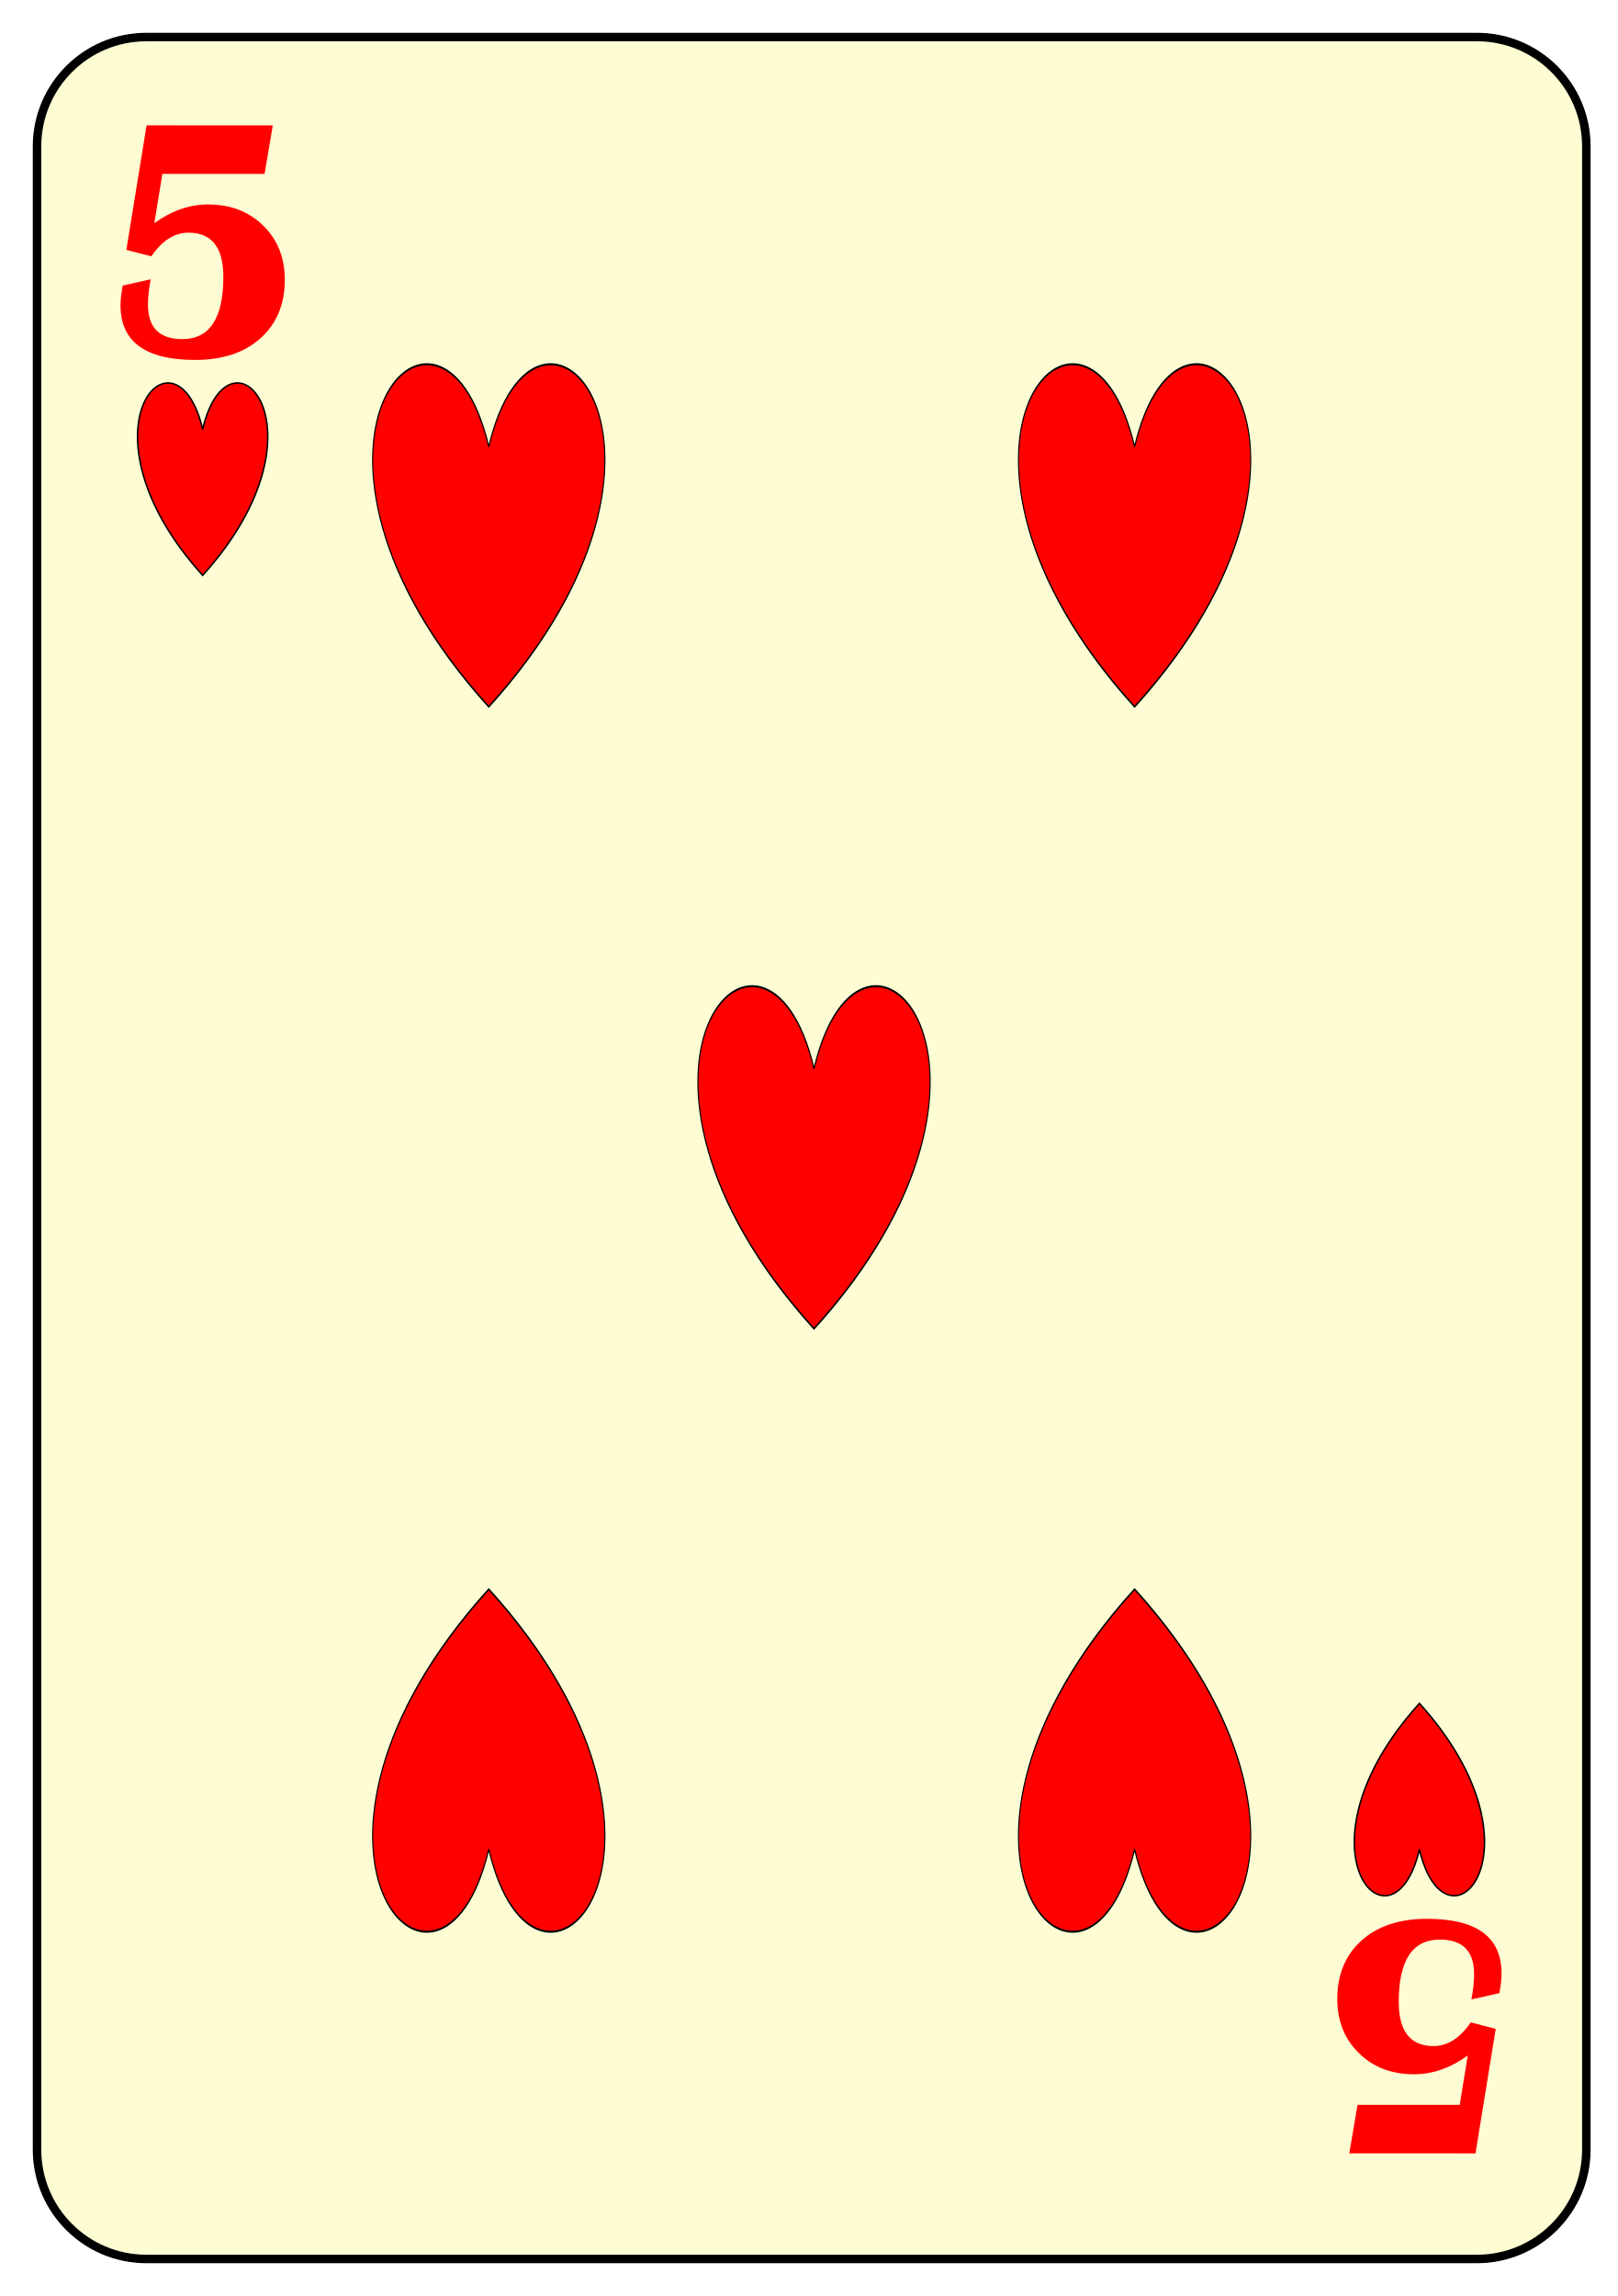
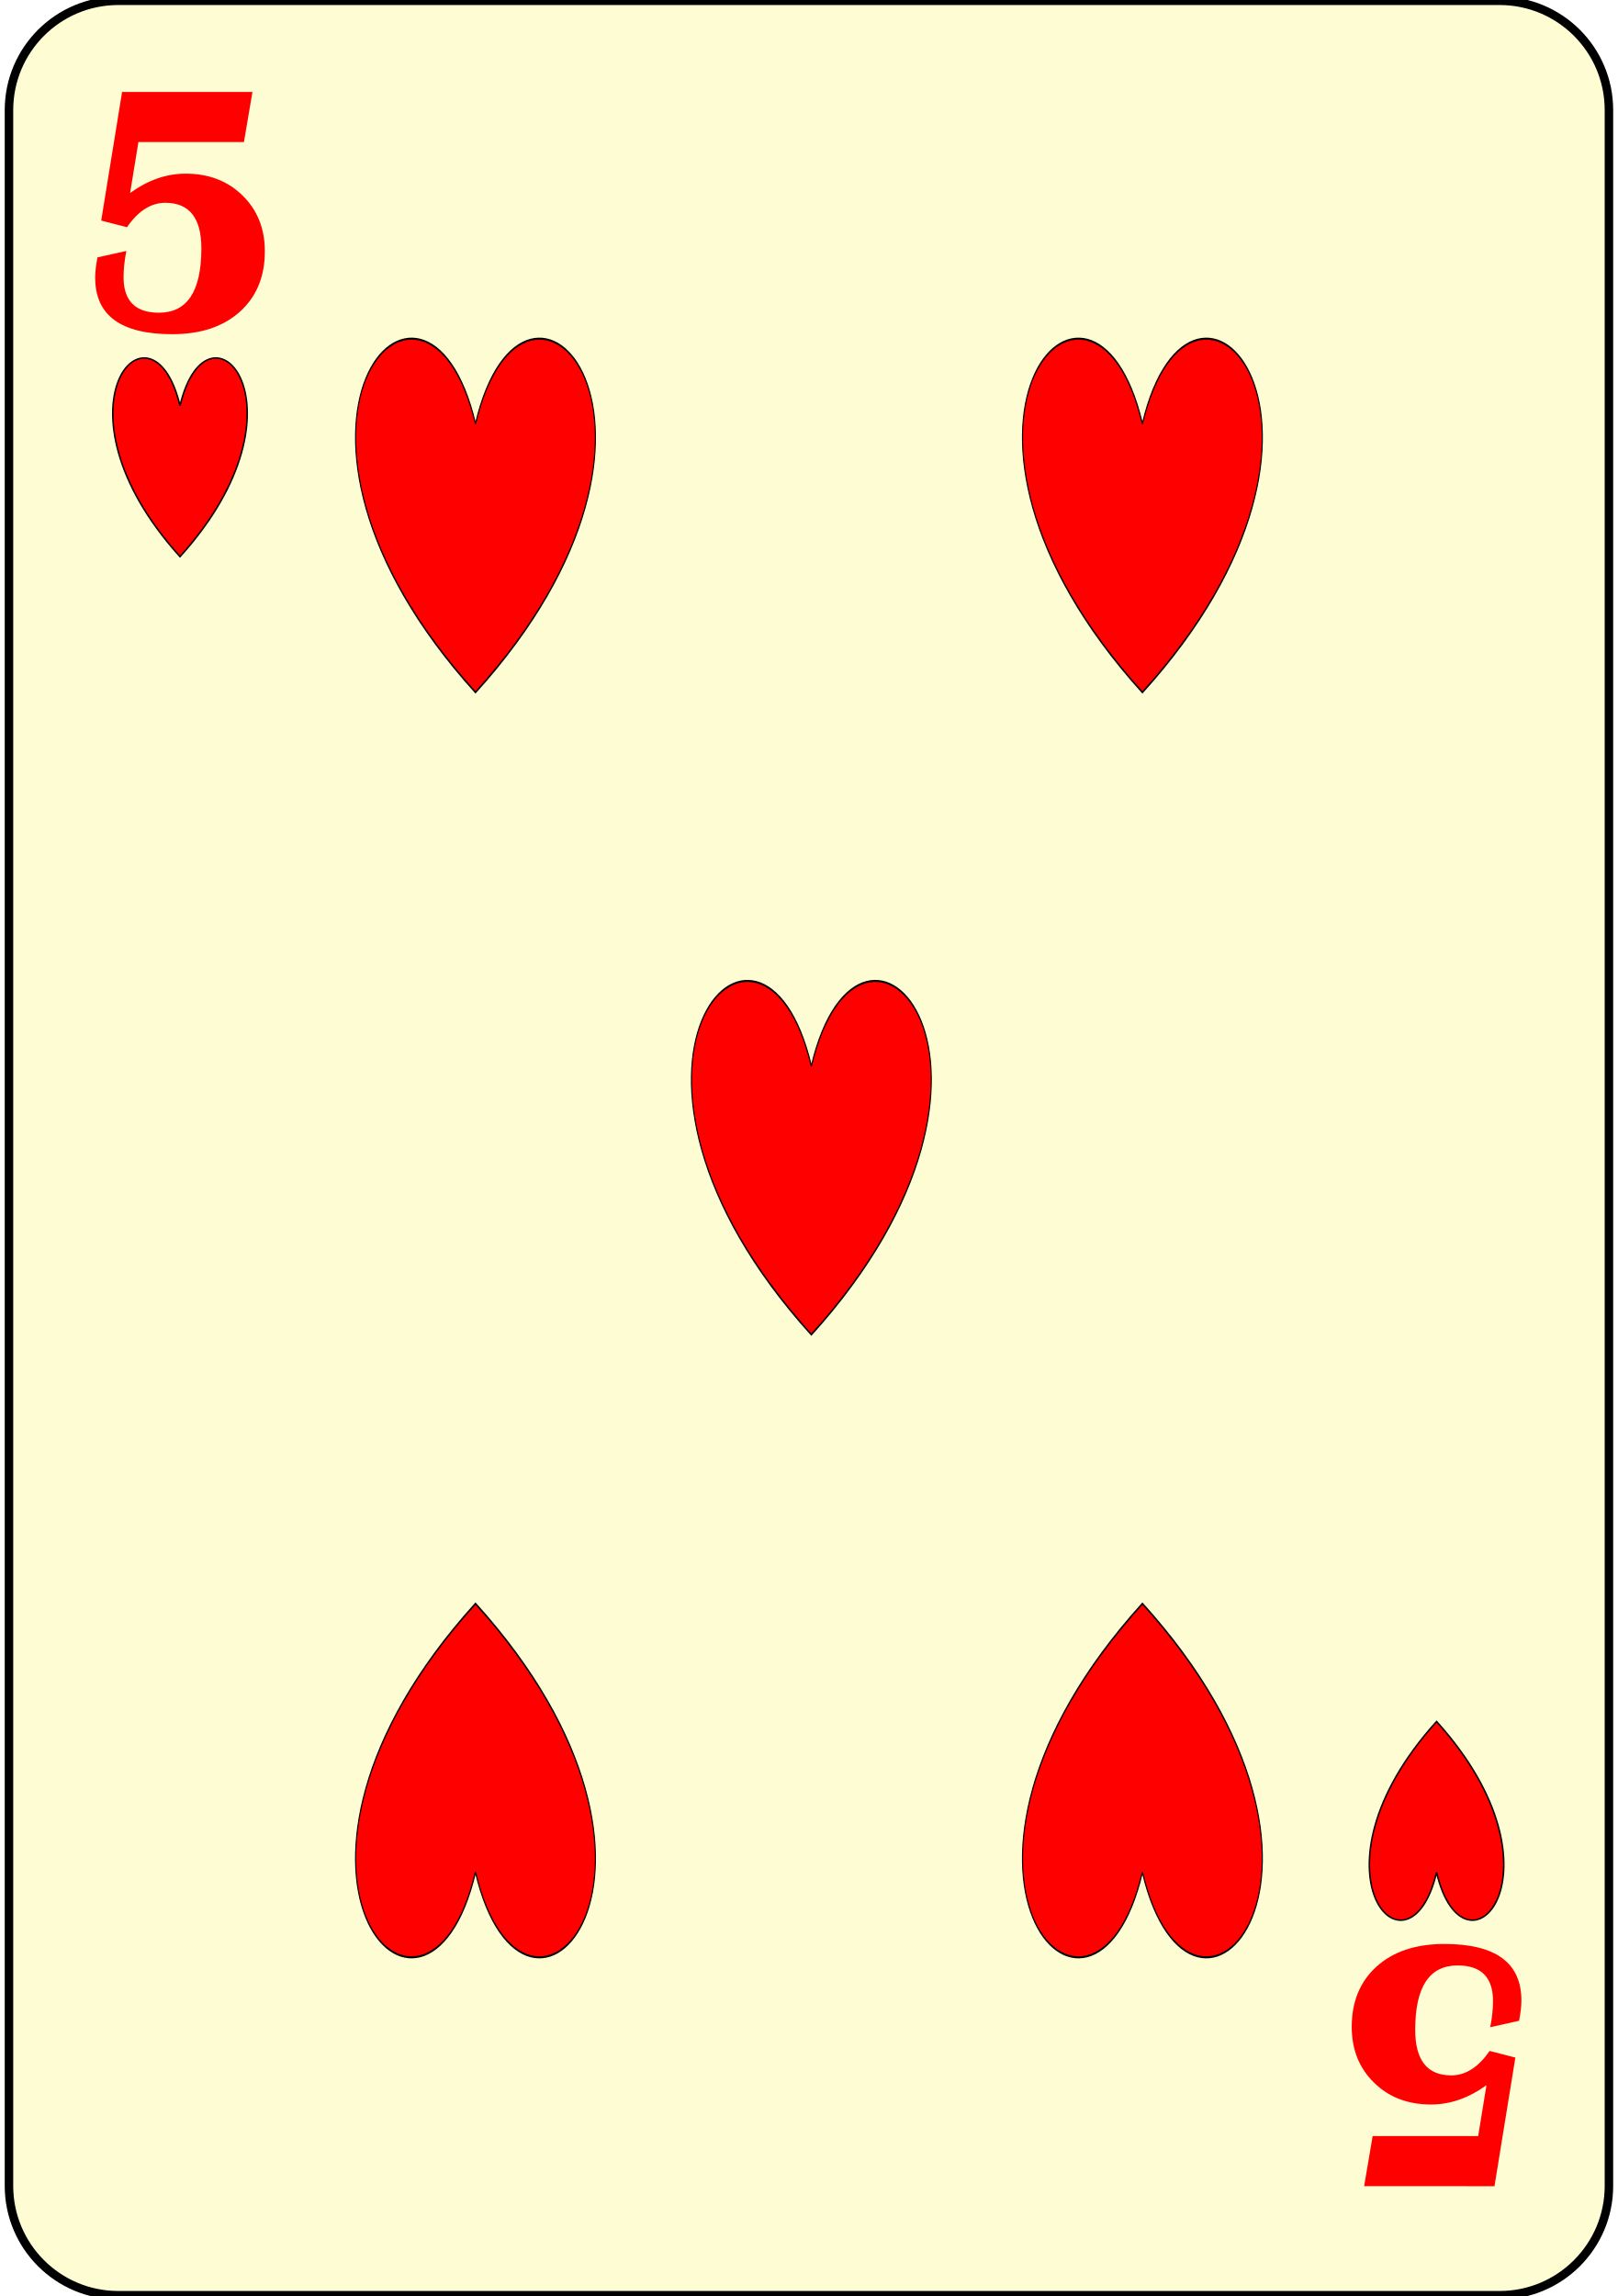
- <svg xmlns="http://www.w3.org/2000/svg" width="148mm" height="210mm" version="1.1" id="svg881">
+ <svg xmlns="http://www.w3.org/2000/svg" width="559.37" height="793.701" version="1.1" id="svg881">
  <defs id="defs885">
    <rect x="35.821" y="32.239" width="44.776" height="77.015" id="rect1611" />
    <rect x="35.821" y="32.239" width="44.776" height="77.015" id="rect1611-7" />
    <rect x="35.821" y="32.239" width="44.776" height="77.015" id="rect1772" />
  </defs>
-   <rect style="fill:#fdfcd3;fill-opacity:1;stroke:#000000;stroke-width:2.935;stroke-miterlimit:4;stroke-dasharray:none;stroke-opacity:1" id="rect1524" width="535.648" height="768.089" x="12.806" y="12.806" ry="37.795" rx="37.795" />
-   <g id="g1632" transform="matrix(0.8538585,0,0,0.8989984,41.81849,43.38686)" style="stroke-width:1.141">
-     <g id="g879" style="fill:#ff0000;stroke-width:2.183;stroke-miterlimit:4;stroke-dasharray:none" transform="matrix(0.2044295,0,0,0.3579549,200.3427,295.6579)">
-       <path stroke="#000000" id="svg_1" d="m 392.738,187.137 c 94.828,-217.359 466.367,0 0,279.462 -466.367,-279.462 -94.828,-496.821 0,-279.462 z" stroke-width="1.5" fill="#8B4D4B" style="fill:#ff0000;stroke-width:2.183;stroke-miterlimit:4;stroke-dasharray:none" />
-     </g>
-     <g id="g1574" transform="translate(-3.300031,93.13433)" style="stroke-width:1.141">
-       <g id="g879-7" style="fill:#ff0000;stroke-width:2.183;stroke-miterlimit:4;stroke-dasharray:none" transform="matrix(0.2044295,0,0,0.3579549,71.95162,-36.63392)">
-         <path stroke="#000000" id="svg_1-12" d="m 392.738,187.137 c 94.828,-217.359 466.367,0 0,279.462 -466.367,-279.462 -94.828,-496.821 0,-279.462 z" stroke-width="1.5" fill="#8B4D4B" style="fill:#ff0000;stroke-width:2.183;stroke-miterlimit:4;stroke-dasharray:none" />
+   <g id="g925" transform="matrix(1.032699,0,0,1.032646,-10.12133,-12.95536)" style="stroke-width:0.968">
+     <rect style="fill:#fdfcd3;fill-opacity:1;stroke:#000000;stroke-width:2.842;stroke-miterlimit:4;stroke-dasharray:none;stroke-opacity:1" id="rect1524" width="535.648" height="768.089" x="12.806" y="12.806" ry="36.6" rx="36.599" />
+     <g id="g1632" transform="matrix(0.8538585,0,0,0.8989984,41.81849,43.38686)" style="stroke-width:1.105">
+       <g id="g879" style="fill:#ff0000;stroke-width:2.114;stroke-miterlimit:4;stroke-dasharray:none" transform="matrix(0.2044295,0,0,0.3579549,200.3427,295.6579)">
+         <path stroke="#000000" id="svg_1" d="m 392.738,187.137 c 94.828,-217.359 466.367,0 0,279.462 -466.367,-279.462 -94.828,-496.821 0,-279.462 z" stroke-width="1.5" fill="#8B4D4B" style="fill:#ff0000;stroke-width:2.114;stroke-miterlimit:4;stroke-dasharray:none" />
      </g>
-       <g id="g879-7-9" style="fill:#ff0000;stroke-width:2.183;stroke-miterlimit:4;stroke-dasharray:none" transform="matrix(0.2044295,0,0,0.3579549,333.4442,-36.63392)">
-         <path stroke="#000000" id="svg_1-12-5" d="m 392.738,187.137 c 94.828,-217.359 466.367,0 0,279.462 -466.367,-279.462 -94.828,-496.821 0,-279.462 z" stroke-width="1.5" fill="#8B4D4B" style="fill:#ff0000;stroke-width:2.183;stroke-miterlimit:4;stroke-dasharray:none" />
+       <g id="g1574" transform="translate(-3.300031,93.13433)" style="stroke-width:1.105">
+         <g id="g879-7" style="fill:#ff0000;stroke-width:2.114;stroke-miterlimit:4;stroke-dasharray:none" transform="matrix(0.2044295,0,0,0.3579549,71.95162,-36.63392)">
+           <path stroke="#000000" id="svg_1-12" d="m 392.738,187.137 c 94.828,-217.359 466.367,0 0,279.462 -466.367,-279.462 -94.828,-496.821 0,-279.462 z" stroke-width="1.5" fill="#8B4D4B" style="fill:#ff0000;stroke-width:2.114;stroke-miterlimit:4;stroke-dasharray:none" />
+         </g>
+         <g id="g879-7-9" style="fill:#ff0000;stroke-width:2.114;stroke-miterlimit:4;stroke-dasharray:none" transform="matrix(0.2044295,0,0,0.3579549,333.4442,-36.63392)">
+           <path stroke="#000000" id="svg_1-12-5" d="m 392.738,187.137 c 94.828,-217.359 466.367,0 0,279.462 -466.367,-279.462 -94.828,-496.821 0,-279.462 z" stroke-width="1.5" fill="#8B4D4B" style="fill:#ff0000;stroke-width:2.114;stroke-miterlimit:4;stroke-dasharray:none" />
+         </g>
+       </g>
+       <g id="g1574-2" transform="matrix(1,0,0,-1,-3.300031,693.2152)" style="stroke-width:1.105">
+         <g id="g879-7-4" style="fill:#ff0000;stroke-width:2.114;stroke-miterlimit:4;stroke-dasharray:none" transform="matrix(0.2044295,0,0,0.3579549,71.95162,-36.63392)">
+           <path stroke="#000000" id="svg_1-12-2" d="m 392.738,187.137 c 94.828,-217.359 466.367,0 0,279.462 -466.367,-279.462 -94.828,-496.821 0,-279.462 z" stroke-width="1.5" fill="#8B4D4B" style="fill:#ff0000;stroke-width:2.114;stroke-miterlimit:4;stroke-dasharray:none" />
+         </g>
+         <g id="g879-7-9-6" style="fill:#ff0000;stroke-width:2.114;stroke-miterlimit:4;stroke-dasharray:none" transform="matrix(0.2044295,0,0,0.3579549,333.4442,-36.63392)">
+           <path stroke="#000000" id="svg_1-12-5-6" d="m 392.738,187.137 c 94.828,-217.359 466.367,0 0,279.462 -466.367,-279.462 -94.828,-496.821 0,-279.462 z" stroke-width="1.5" fill="#8B4D4B" style="fill:#ff0000;stroke-width:2.114;stroke-miterlimit:4;stroke-dasharray:none" />
+         </g>
      </g>
    </g>
-     <g id="g1574-2" transform="matrix(1,0,0,-1,-3.300031,693.2152)" style="stroke-width:1.141">
-       <g id="g879-7-4" style="fill:#ff0000;stroke-width:2.183;stroke-miterlimit:4;stroke-dasharray:none" transform="matrix(0.2044295,0,0,0.3579549,71.95162,-36.63392)">
-         <path stroke="#000000" id="svg_1-12-2" d="m 392.738,187.137 c 94.828,-217.359 466.367,0 0,279.462 -466.367,-279.462 -94.828,-496.821 0,-279.462 z" stroke-width="1.5" fill="#8B4D4B" style="fill:#ff0000;stroke-width:2.183;stroke-miterlimit:4;stroke-dasharray:none" />
+     <g aria-label="5" transform="matrix(2.796215,0,0,2.990888,-63.73719,-84.31076)" id="text1609" style="font-style:normal;font-weight:normal;font-size:40px;line-height:1.25;font-family:sans-serif;white-space:pre;shape-inside:url(#rect1611);fill:#000000;fill-opacity:1;stroke:none;stroke-width:0.335">
+       <path d="m 56.523,42.68 -1.016,5.605 H 42.871 L 41.875,53.989 q 3.203,-2.168 6.641,-2.168 4.16,0 6.816,2.441 2.676,2.441 2.676,6.25 0,4.258 -3.008,6.777 -2.988,2.5 -8.086,2.5 -9.219,0 -9.219,-6.328 0,-0.918 0.273,-2.266 l 3.457,-0.723 q -0.332,1.602 -0.332,2.93 0,3.984 4.238,3.984 5.078,0 5.078,-7.207 0,-5.098 -4.316,-5.098 -2.578,0 -4.59,2.734 l -3.086,-0.742 2.5,-14.395 z" style="font-style:normal;font-variant:normal;font-weight:normal;font-stretch:normal;font-family:'Britannic Bold';-inkscape-font-specification:'Britannic Bold, ';fill:#ff0000;stroke-width:0.335" id="path1919" />
+     </g>
+     <path stroke="#000000" id="svg_1-12-5-9-5" d="m 70.066,148.385 c 9.28,-39.286 45.639,0 0,50.51 -45.639,-50.51 -9.28,-89.796 0,-50.51 z" stroke-width="1.5" fill="#8B4D4B" style="fill:#ff0000;stroke-width:0.501;stroke-miterlimit:4;stroke-dasharray:none" />
+     <g id="g1761-0" transform="rotate(180,280.4062,393.8655)" style="stroke-width:0.968">
+       <g aria-label="5" transform="matrix(2.796215,0,0,2.990888,-63.73719,-84.31076)" id="text1609-8" style="font-style:normal;font-weight:normal;font-size:40px;line-height:1.25;font-family:sans-serif;white-space:pre;shape-inside:url(#rect1611-7);fill:#000000;fill-opacity:1;stroke:none;stroke-width:0.335">
+         <path d="m 56.523,42.68 -1.016,5.605 H 42.871 L 41.875,53.989 q 3.203,-2.168 6.641,-2.168 4.16,0 6.816,2.441 2.676,2.441 2.676,6.25 0,4.258 -3.008,6.777 -2.988,2.5 -8.086,2.5 -9.219,0 -9.219,-6.328 0,-0.918 0.273,-2.266 l 3.457,-0.723 q -0.332,1.602 -0.332,2.93 0,3.984 4.238,3.984 5.078,0 5.078,-7.207 0,-5.098 -4.316,-5.098 -2.578,0 -4.59,2.734 l -3.086,-0.742 2.5,-14.395 z" style="font-style:normal;font-variant:normal;font-weight:normal;font-stretch:normal;font-family:'Britannic Bold';-inkscape-font-specification:'Britannic Bold, ';fill:#ff0000;stroke-width:0.335" id="path1922" />
      </g>
-       <g id="g879-7-9-6" style="fill:#ff0000;stroke-width:2.183;stroke-miterlimit:4;stroke-dasharray:none" transform="matrix(0.2044295,0,0,0.3579549,333.4442,-36.63392)">
-         <path stroke="#000000" id="svg_1-12-5-6" d="m 392.738,187.137 c 94.828,-217.359 466.367,0 0,279.462 -466.367,-279.462 -94.828,-496.821 0,-279.462 z" stroke-width="1.5" fill="#8B4D4B" style="fill:#ff0000;stroke-width:2.183;stroke-miterlimit:4;stroke-dasharray:none" />
-       </g>
+       <path stroke="#000000" id="svg_1-12-5-9-5-9" d="m 70.066,148.385 c 9.28,-39.286 45.639,0 0,50.51 -45.639,-50.51 -9.28,-89.796 0,-50.51 z" stroke-width="1.5" fill="#8B4D4B" style="fill:#ff0000;stroke-width:0.501;stroke-miterlimit:4;stroke-dasharray:none" />
    </g>
  </g>
-   <g aria-label="5" transform="matrix(2.796215,0,0,2.990888,-63.73719,-84.31076)" id="text1609" style="font-style:normal;font-weight:normal;font-size:40px;line-height:1.25;font-family:sans-serif;white-space:pre;shape-inside:url(#rect1611);fill:#000000;fill-opacity:1;stroke:none;stroke-width:0.346">
-     <path d="m 56.523,42.68 -1.016,5.605 H 42.871 L 41.875,53.989 q 3.203,-2.168 6.641,-2.168 4.16,0 6.816,2.441 2.676,2.441 2.676,6.25 0,4.258 -3.008,6.777 -2.988,2.5 -8.086,2.5 -9.219,0 -9.219,-6.328 0,-0.918 0.273,-2.266 l 3.457,-0.723 q -0.332,1.602 -0.332,2.93 0,3.984 4.238,3.984 5.078,0 5.078,-7.207 0,-5.098 -4.316,-5.098 -2.578,0 -4.59,2.734 l -3.086,-0.742 2.5,-14.395 z" style="font-style:normal;font-variant:normal;font-weight:normal;font-stretch:normal;font-family:'Britannic Bold';-inkscape-font-specification:'Britannic Bold, ';fill:#ff0000;stroke-width:0.346" id="path1919" />
-   </g>
-   <path stroke="#000000" id="svg_1-12-5-9-5" d="m 70.066,148.385 c 9.28,-39.286 45.639,0 0,50.51 -45.639,-50.51 -9.28,-89.796 0,-50.51 z" stroke-width="1.5" fill="#8B4D4B" style="fill:#ff0000;stroke-width:0.517;stroke-miterlimit:4;stroke-dasharray:none" />
-   <g id="g1761-0" transform="rotate(180,280.4062,393.8655)">
-     <g aria-label="5" transform="matrix(2.796215,0,0,2.990888,-63.73719,-84.31076)" id="text1609-8" style="font-style:normal;font-weight:normal;font-size:40px;line-height:1.25;font-family:sans-serif;white-space:pre;shape-inside:url(#rect1611-7);fill:#000000;fill-opacity:1;stroke:none;stroke-width:0.346">
-       <path d="m 56.523,42.68 -1.016,5.605 H 42.871 L 41.875,53.989 q 3.203,-2.168 6.641,-2.168 4.16,0 6.816,2.441 2.676,2.441 2.676,6.25 0,4.258 -3.008,6.777 -2.988,2.5 -8.086,2.5 -9.219,0 -9.219,-6.328 0,-0.918 0.273,-2.266 l 3.457,-0.723 q -0.332,1.602 -0.332,2.93 0,3.984 4.238,3.984 5.078,0 5.078,-7.207 0,-5.098 -4.316,-5.098 -2.578,0 -4.59,2.734 l -3.086,-0.742 2.5,-14.395 z" style="font-style:normal;font-variant:normal;font-weight:normal;font-stretch:normal;font-family:'Britannic Bold';-inkscape-font-specification:'Britannic Bold, ';fill:#ff0000;stroke-width:0.346" id="path1922" />
-     </g>
-     <path stroke="#000000" id="svg_1-12-5-9-5-9" d="m 70.066,148.385 c 9.28,-39.286 45.639,0 0,50.51 -45.639,-50.51 -9.28,-89.796 0,-50.51 z" stroke-width="1.5" fill="#8B4D4B" style="fill:#ff0000;stroke-width:0.517;stroke-miterlimit:4;stroke-dasharray:none" />
-   </g>
</svg>
